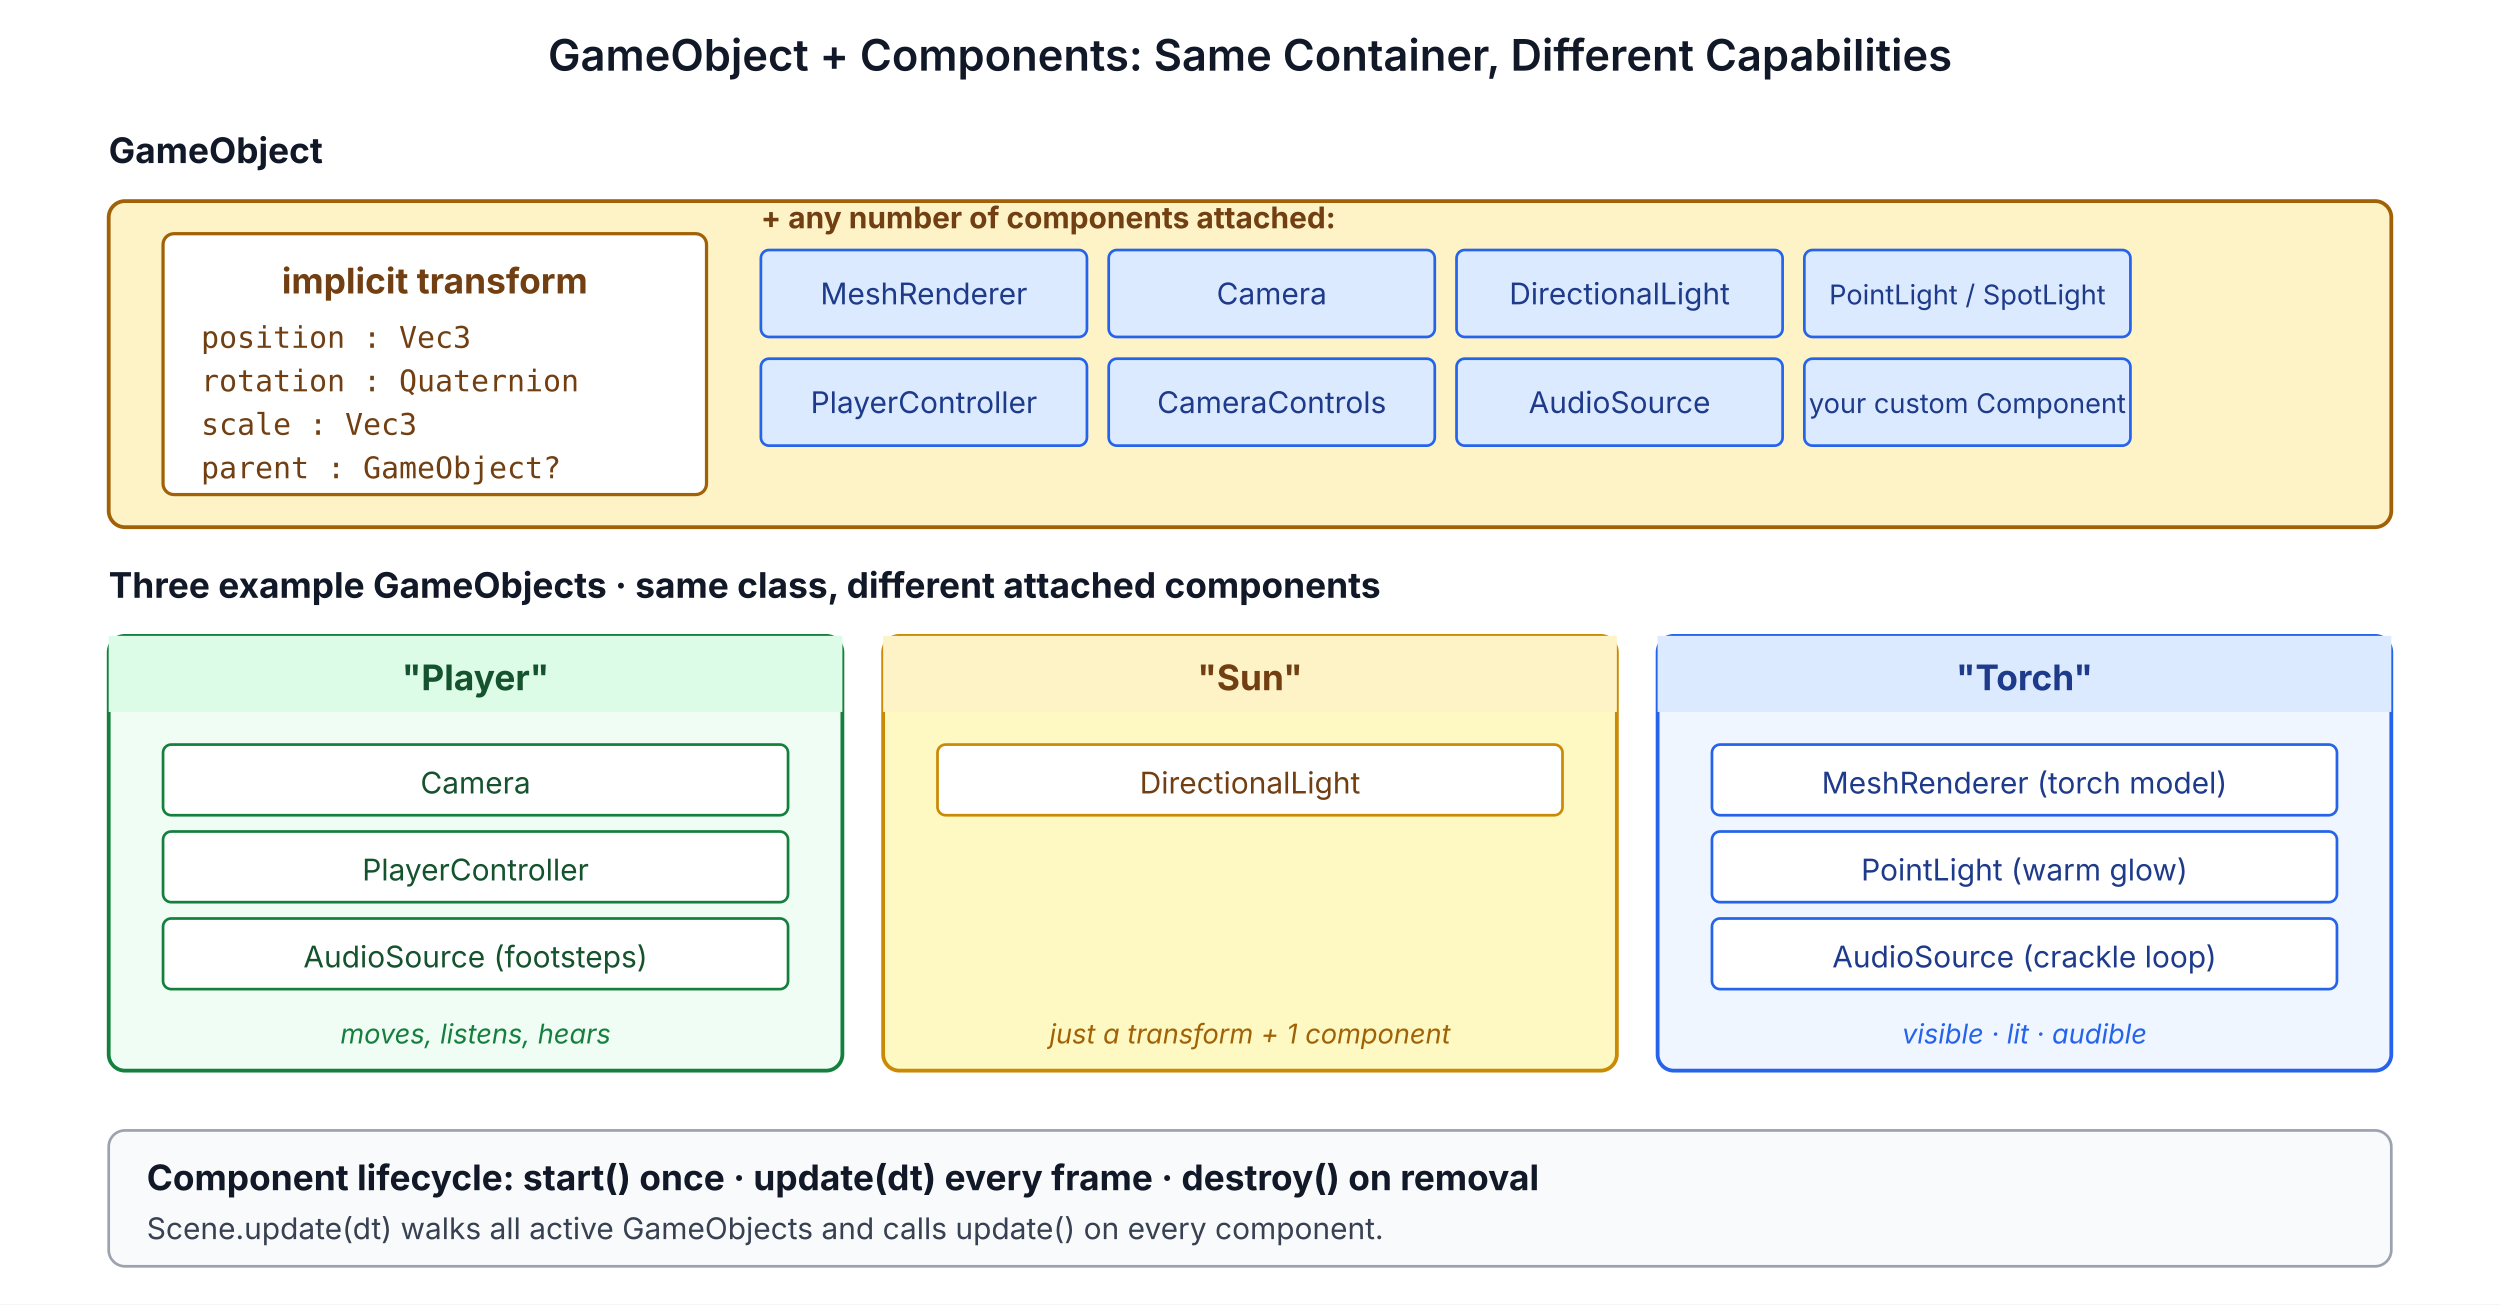
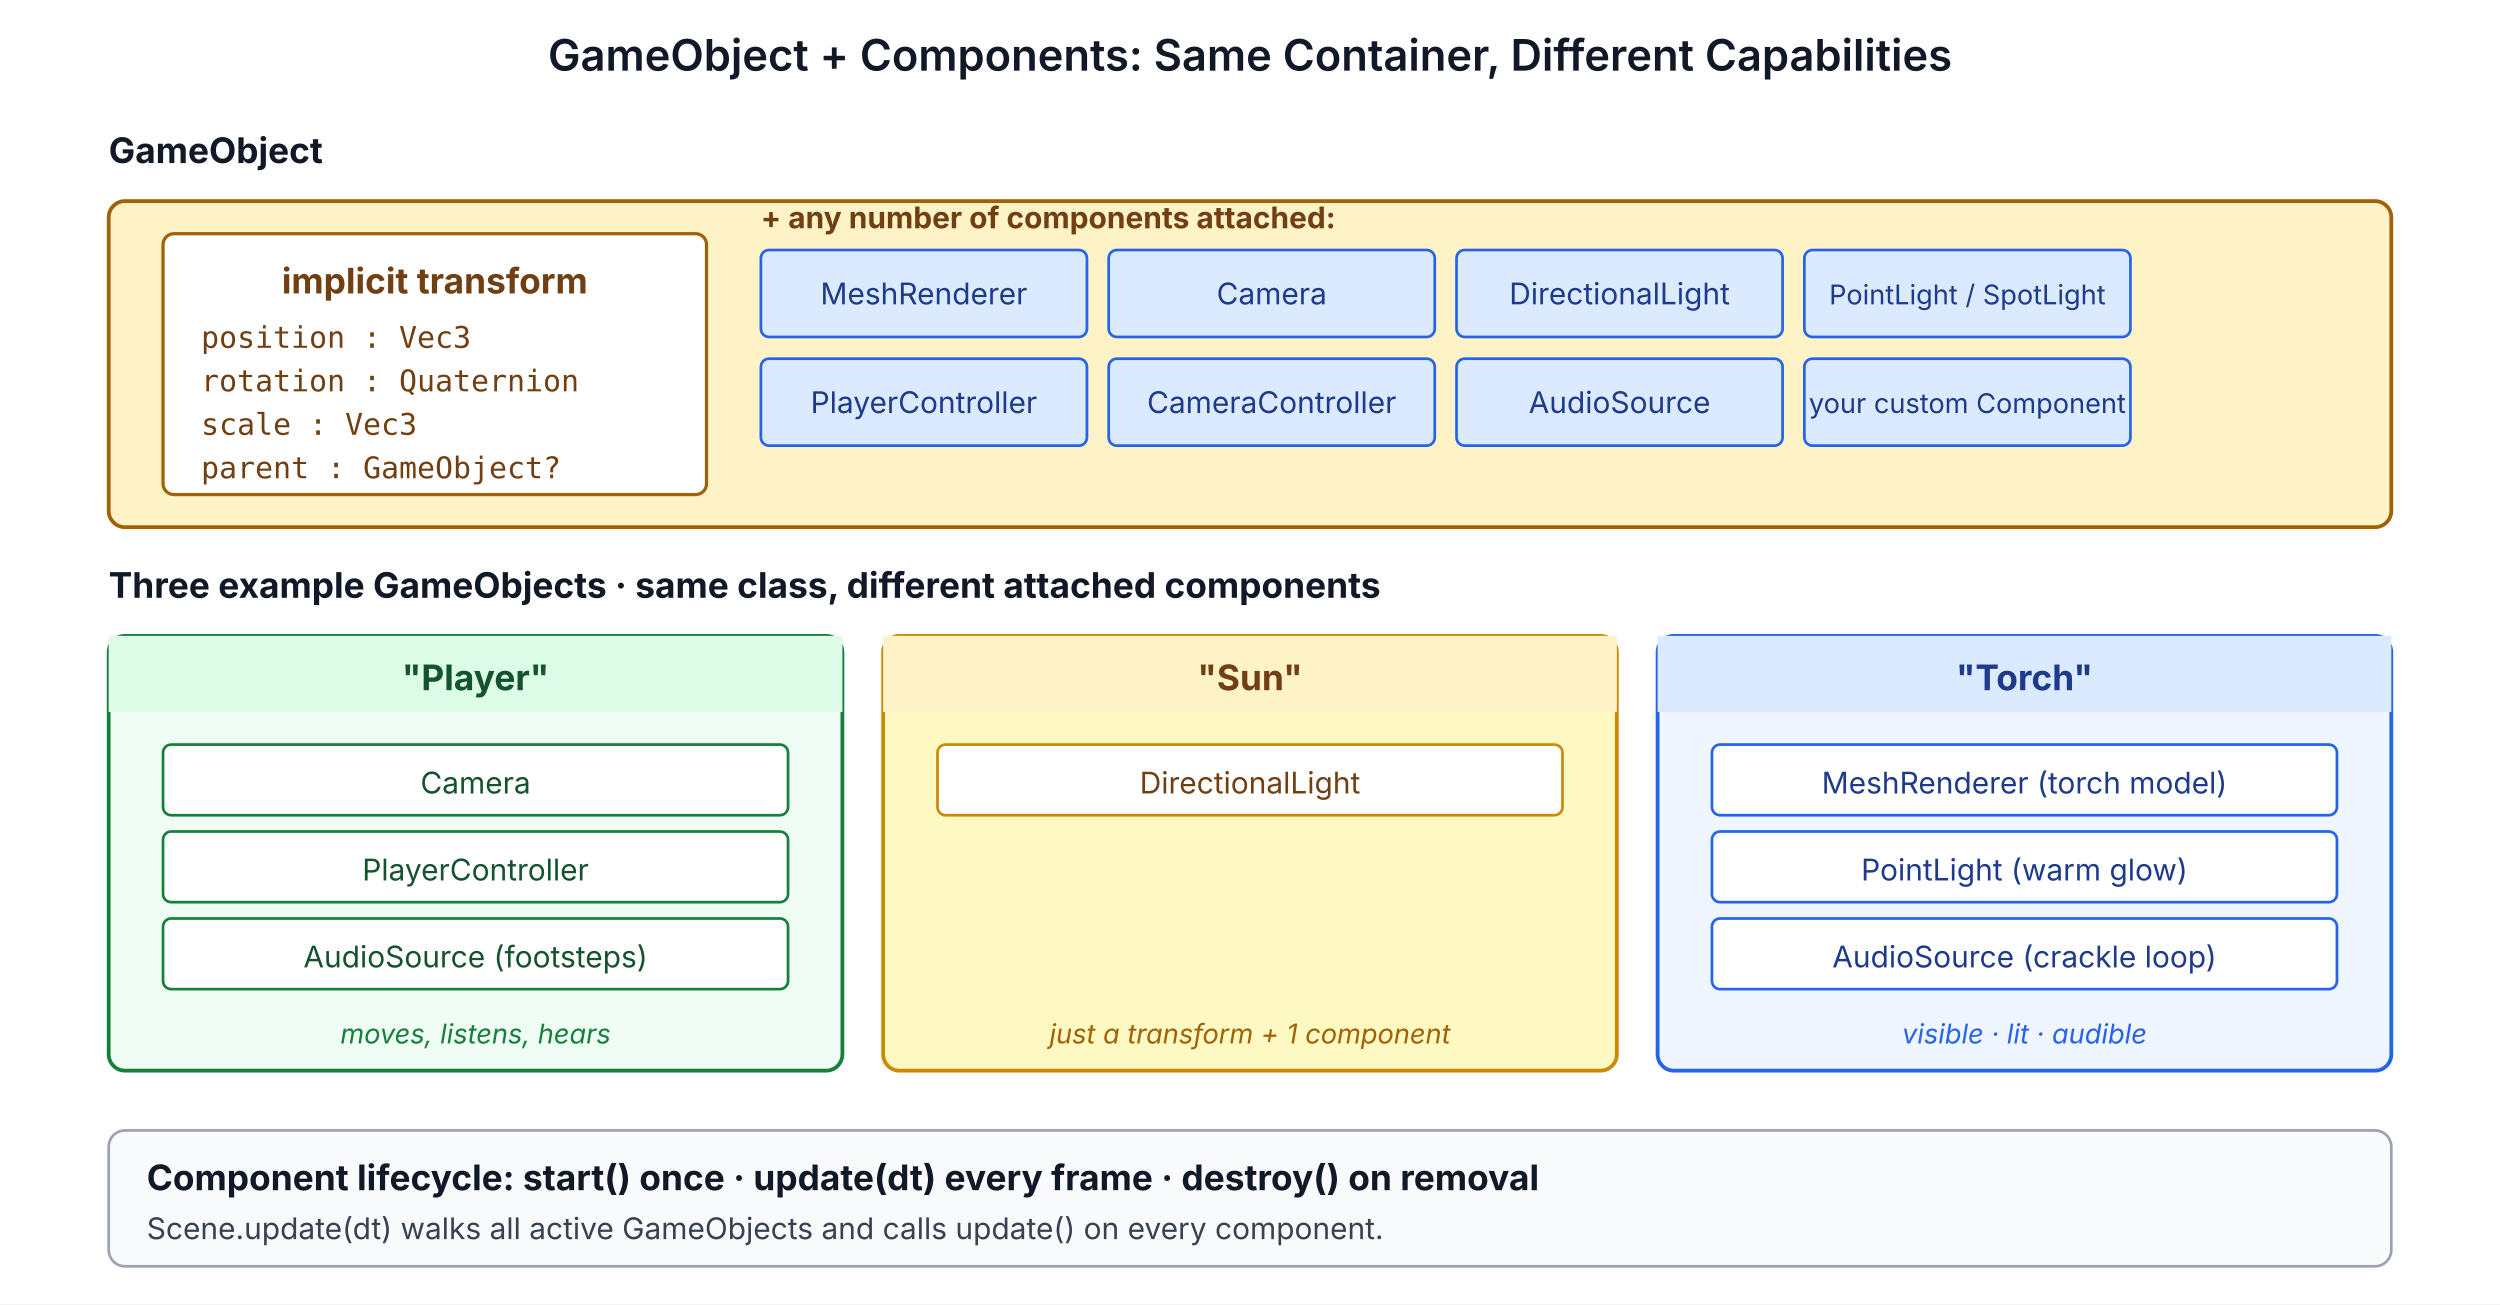
<svg xmlns="http://www.w3.org/2000/svg" viewBox="0 0 920 480" font-family="system-ui, -apple-system, sans-serif" font-size="13">
  <rect width="920" height="480" fill="#ffffff" />
  <text x="460" y="26" text-anchor="middle" font-size="16" font-weight="600" fill="#111827">GameObject + Components: Same Container, Different Capabilities</text>
  <g transform="translate(40, 60)">
    <text x="0" y="0" font-weight="700" fill="#111827">GameObject</text>
    <rect x="0" y="14" width="840" height="120" fill="#fef3c7" stroke="#a16207" stroke-width="1.4" rx="6" />
    <g transform="translate(20, 26)">
      <rect x="0" y="0" width="200" height="96" fill="#fff" stroke="#a16207" stroke-width="1.2" rx="4" />
      <text x="100" y="22" text-anchor="middle" font-weight="700" fill="#713f12">implicit transform</text>
      <g font-size="11" font-family="ui-monospace, Consolas, monospace" fill="#713f12">
        <text x="14" y="42">position : Vec3</text>
        <text x="14" y="58">rotation : Quaternion</text>
        <text x="14" y="74">scale    : Vec3</text>
        <text x="14" y="90">parent   : GameObject?</text>
      </g>
    </g>
    <g transform="translate(240, 26)">
      <text x="0" y="-2" font-size="11" font-weight="700" fill="#713f12">+ any number of components attached:</text>
      <g font-size="11" text-anchor="middle">
        <rect x="0" y="6" width="120" height="32" fill="#dbeafe" stroke="#2563eb" stroke-width="1" rx="3" />
        <text x="60" y="26" fill="#1e3a8a">MeshRenderer</text>
        <rect x="128" y="6" width="120" height="32" fill="#dbeafe" stroke="#2563eb" stroke-width="1" rx="3" />
        <text x="188" y="26" fill="#1e3a8a">Camera</text>
        <rect x="256" y="6" width="120" height="32" fill="#dbeafe" stroke="#2563eb" stroke-width="1" rx="3" />
        <text x="316" y="26" fill="#1e3a8a">DirectionalLight</text>
        <rect x="384" y="6" width="120" height="32" fill="#dbeafe" stroke="#2563eb" stroke-width="1" rx="3" />
        <text x="444" y="26" font-size="10" fill="#1e3a8a">PointLight / SpotLight</text>
        <rect x="0" y="46" width="120" height="32" fill="#dbeafe" stroke="#2563eb" stroke-width="1" rx="3" />
        <text x="60" y="66" fill="#1e3a8a">PlayerController</text>
        <rect x="128" y="46" width="120" height="32" fill="#dbeafe" stroke="#2563eb" stroke-width="1" rx="3" />
-         <text x="188" y="66" fill="#1e3a8a">CameraControls</text>
+         <text x="188" y="66" fill="#1e3a8a">CameraController</text>
        <rect x="256" y="46" width="120" height="32" fill="#dbeafe" stroke="#2563eb" stroke-width="1" rx="3" />
        <text x="316" y="66" fill="#1e3a8a">AudioSource</text>
        <rect x="384" y="46" width="120" height="32" fill="#dbeafe" stroke="#2563eb" stroke-width="1" rx="3" />
        <text x="444" y="66" font-size="10" fill="#1e3a8a">your custom Component</text>
      </g>
    </g>
  </g>
  <g transform="translate(40, 220)">
    <text x="0" y="0" font-weight="700" fill="#111827">Three example GameObjects · same class, different attached components</text>
    <g transform="translate(0, 14)">
      <rect width="270" height="160" fill="#f0fdf4" stroke="#15803d" stroke-width="1.4" rx="6" />
      <rect width="270" height="28" fill="#dcfce7" />
      <text x="135" y="20" text-anchor="middle" font-weight="700" fill="#14532d">"Player"</text>
      <g font-size="11" text-anchor="middle">
        <rect x="20" y="40" width="230" height="26" fill="#fff" stroke="#15803d" stroke-width="1" rx="3" />
        <text x="135" y="58" fill="#14532d">Camera</text>
        <rect x="20" y="72" width="230" height="26" fill="#fff" stroke="#15803d" stroke-width="1" rx="3" />
        <text x="135" y="90" fill="#14532d">PlayerController</text>
        <rect x="20" y="104" width="230" height="26" fill="#fff" stroke="#15803d" stroke-width="1" rx="3" />
        <text x="135" y="122" fill="#14532d">AudioSource (footsteps)</text>
      </g>
      <text x="135" y="150" text-anchor="middle" font-size="10" font-style="italic" fill="#15803d">moves, listens, hears</text>
    </g>
    <g transform="translate(285, 14)">
      <rect width="270" height="160" fill="#fef9c3" stroke="#ca8a04" stroke-width="1.4" rx="6" />
      <rect width="270" height="28" fill="#fef3c7" />
      <text x="135" y="20" text-anchor="middle" font-weight="700" fill="#713f12">"Sun"</text>
      <g font-size="11" text-anchor="middle">
        <rect x="20" y="40" width="230" height="26" fill="#fff" stroke="#ca8a04" stroke-width="1" rx="3" />
        <text x="135" y="58" fill="#713f12">DirectionalLight</text>
      </g>
      <text x="135" y="150" text-anchor="middle" font-size="10" font-style="italic" fill="#a16207">just a transform + 1 component</text>
    </g>
    <g transform="translate(570, 14)">
      <rect width="270" height="160" fill="#eff6ff" stroke="#2563eb" stroke-width="1.4" rx="6" />
      <rect width="270" height="28" fill="#dbeafe" />
      <text x="135" y="20" text-anchor="middle" font-weight="700" fill="#1e3a8a">"Torch"</text>
      <g font-size="11" text-anchor="middle">
        <rect x="20" y="40" width="230" height="26" fill="#fff" stroke="#2563eb" stroke-width="1" rx="3" />
        <text x="135" y="58" fill="#1e3a8a">MeshRenderer (torch model)</text>
        <rect x="20" y="72" width="230" height="26" fill="#fff" stroke="#2563eb" stroke-width="1" rx="3" />
        <text x="135" y="90" fill="#1e3a8a">PointLight (warm glow)</text>
        <rect x="20" y="104" width="230" height="26" fill="#fff" stroke="#2563eb" stroke-width="1" rx="3" />
        <text x="135" y="122" fill="#1e3a8a">AudioSource (crackle loop)</text>
      </g>
      <text x="135" y="150" text-anchor="middle" font-size="10" font-style="italic" fill="#2563eb">visible · lit · audible</text>
    </g>
  </g>
  <g transform="translate(40, 416)">
    <rect width="840" height="50" fill="#f9fafb" stroke="#9ca3af" stroke-width="1" rx="6" />
    <text x="14" y="22" font-weight="700" fill="#111827">Component lifecycle: start() once · update(dt) every frame · destroy() on removal</text>
    <text x="14" y="40" font-size="11" fill="#374151">Scene.update(dt) walks all active GameObjects and calls update() on every component.</text>
  </g>
</svg>
